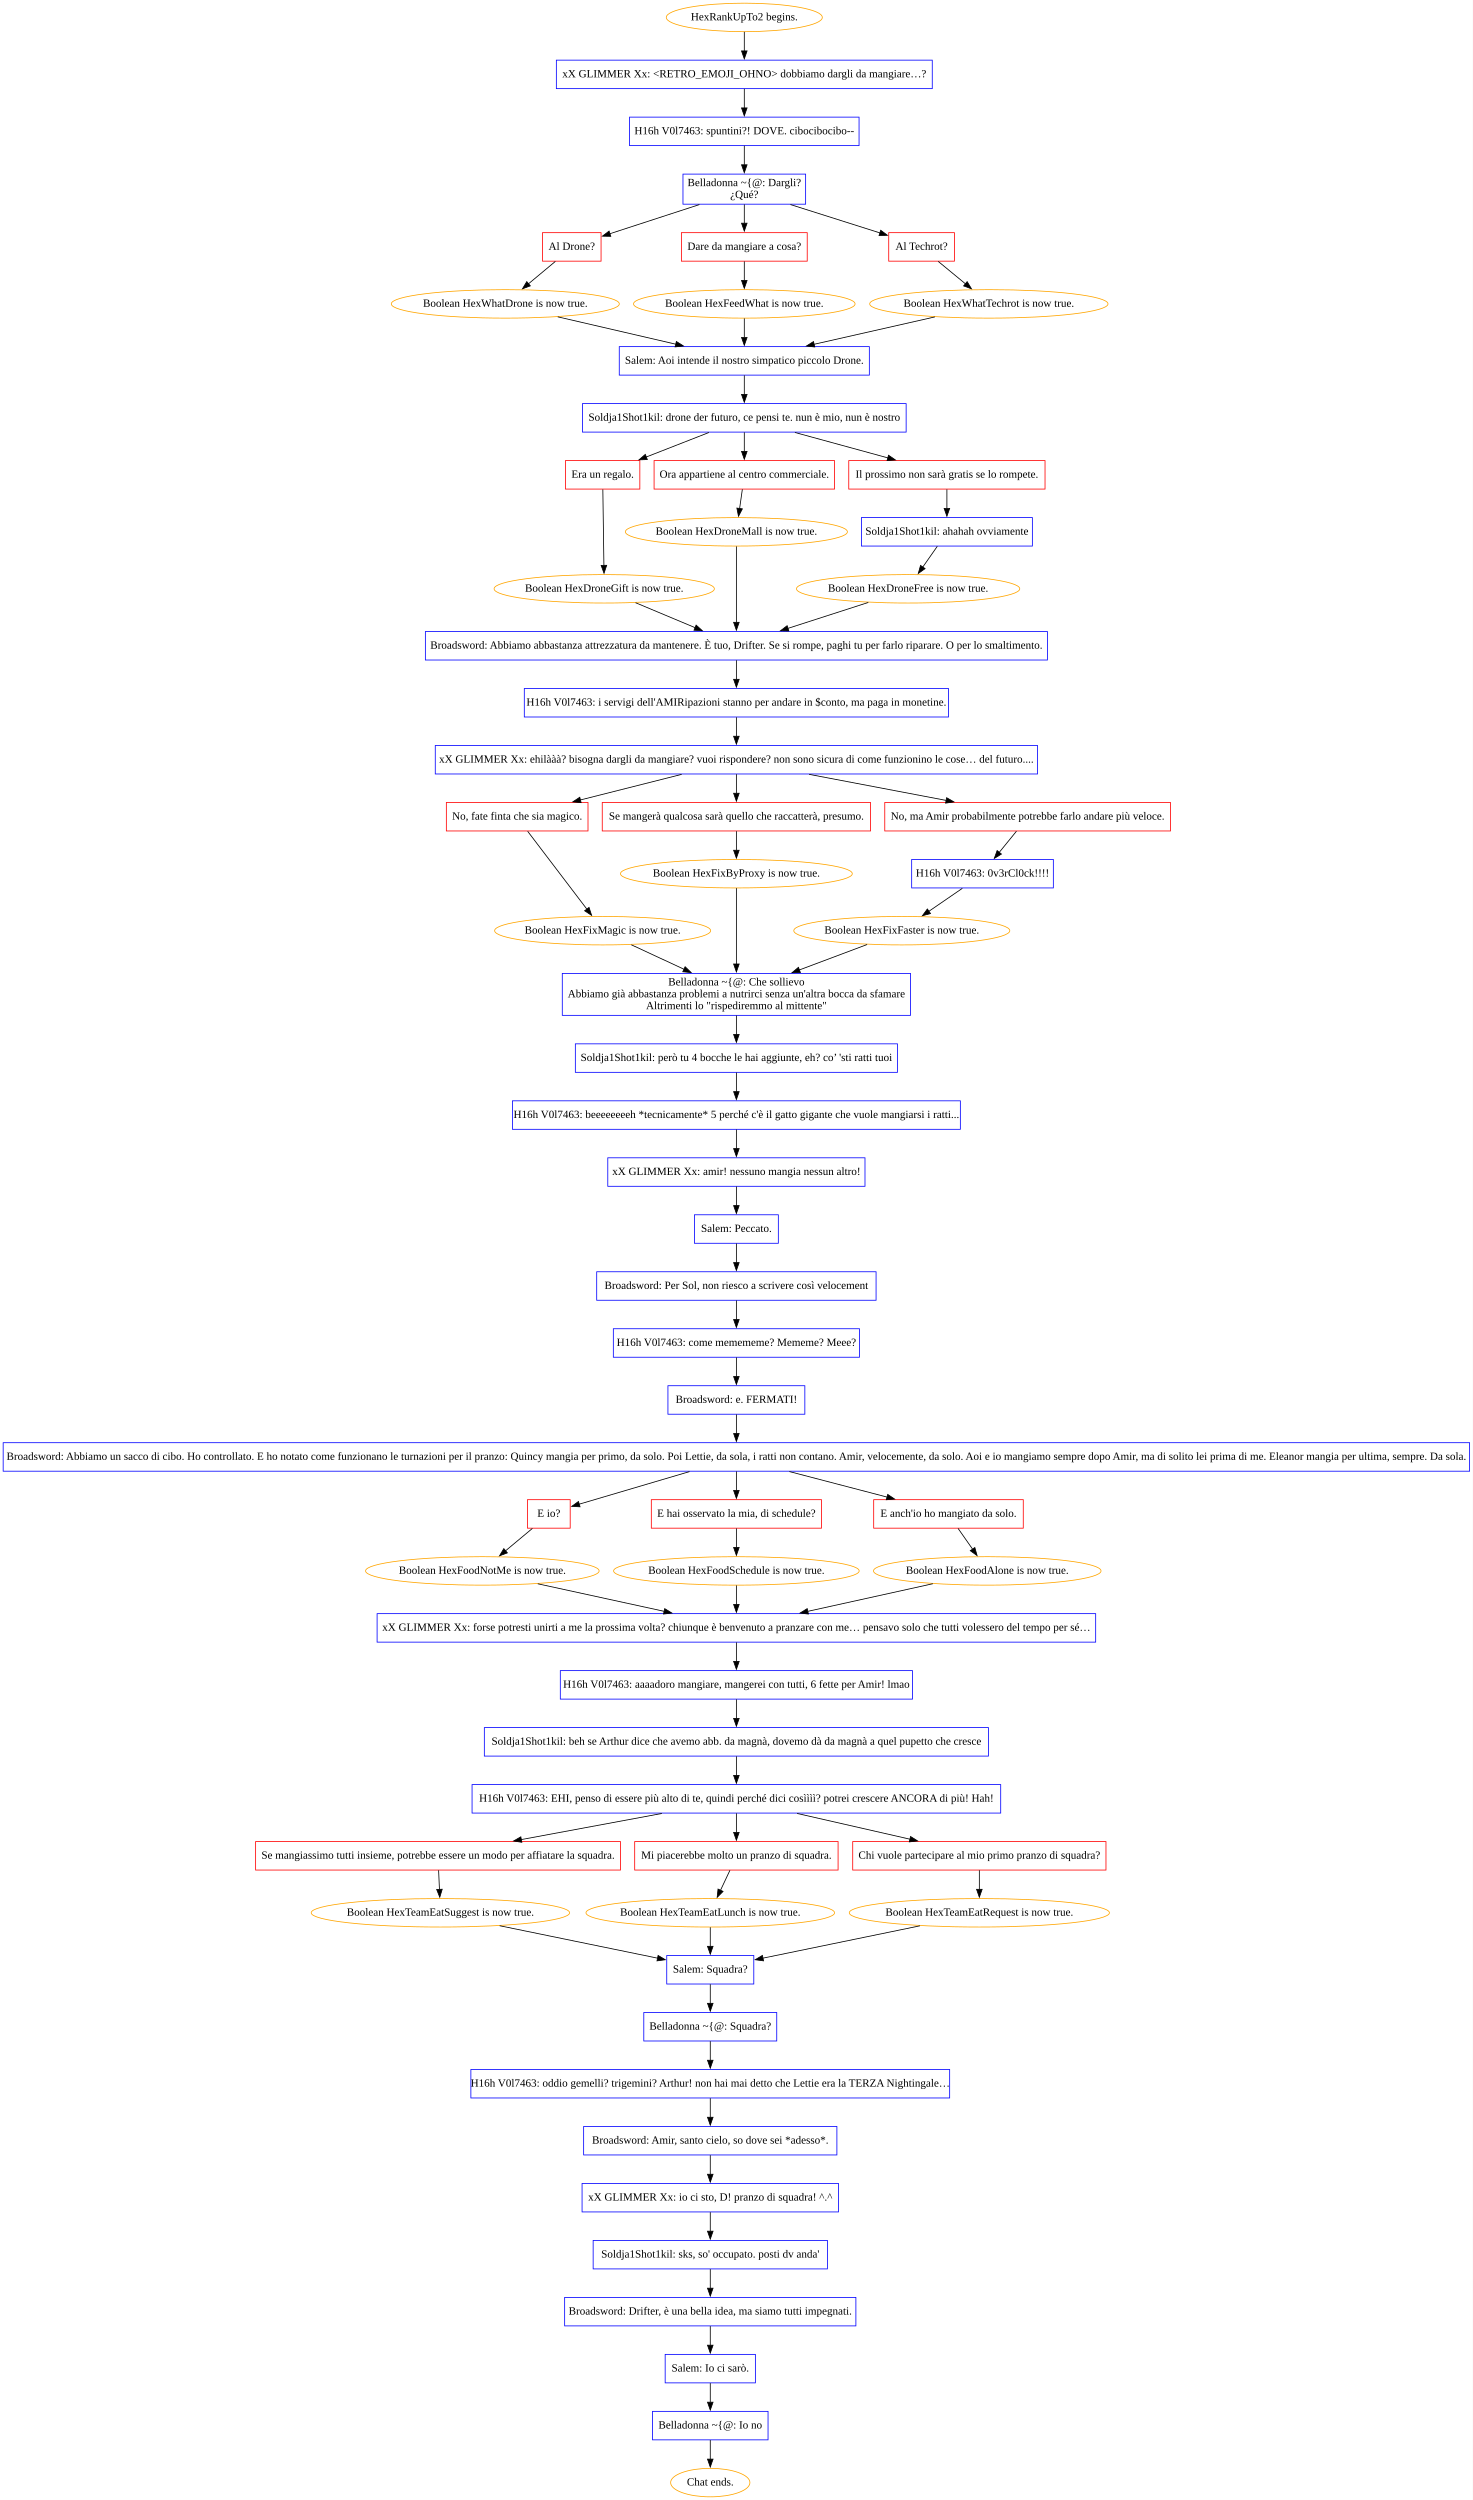
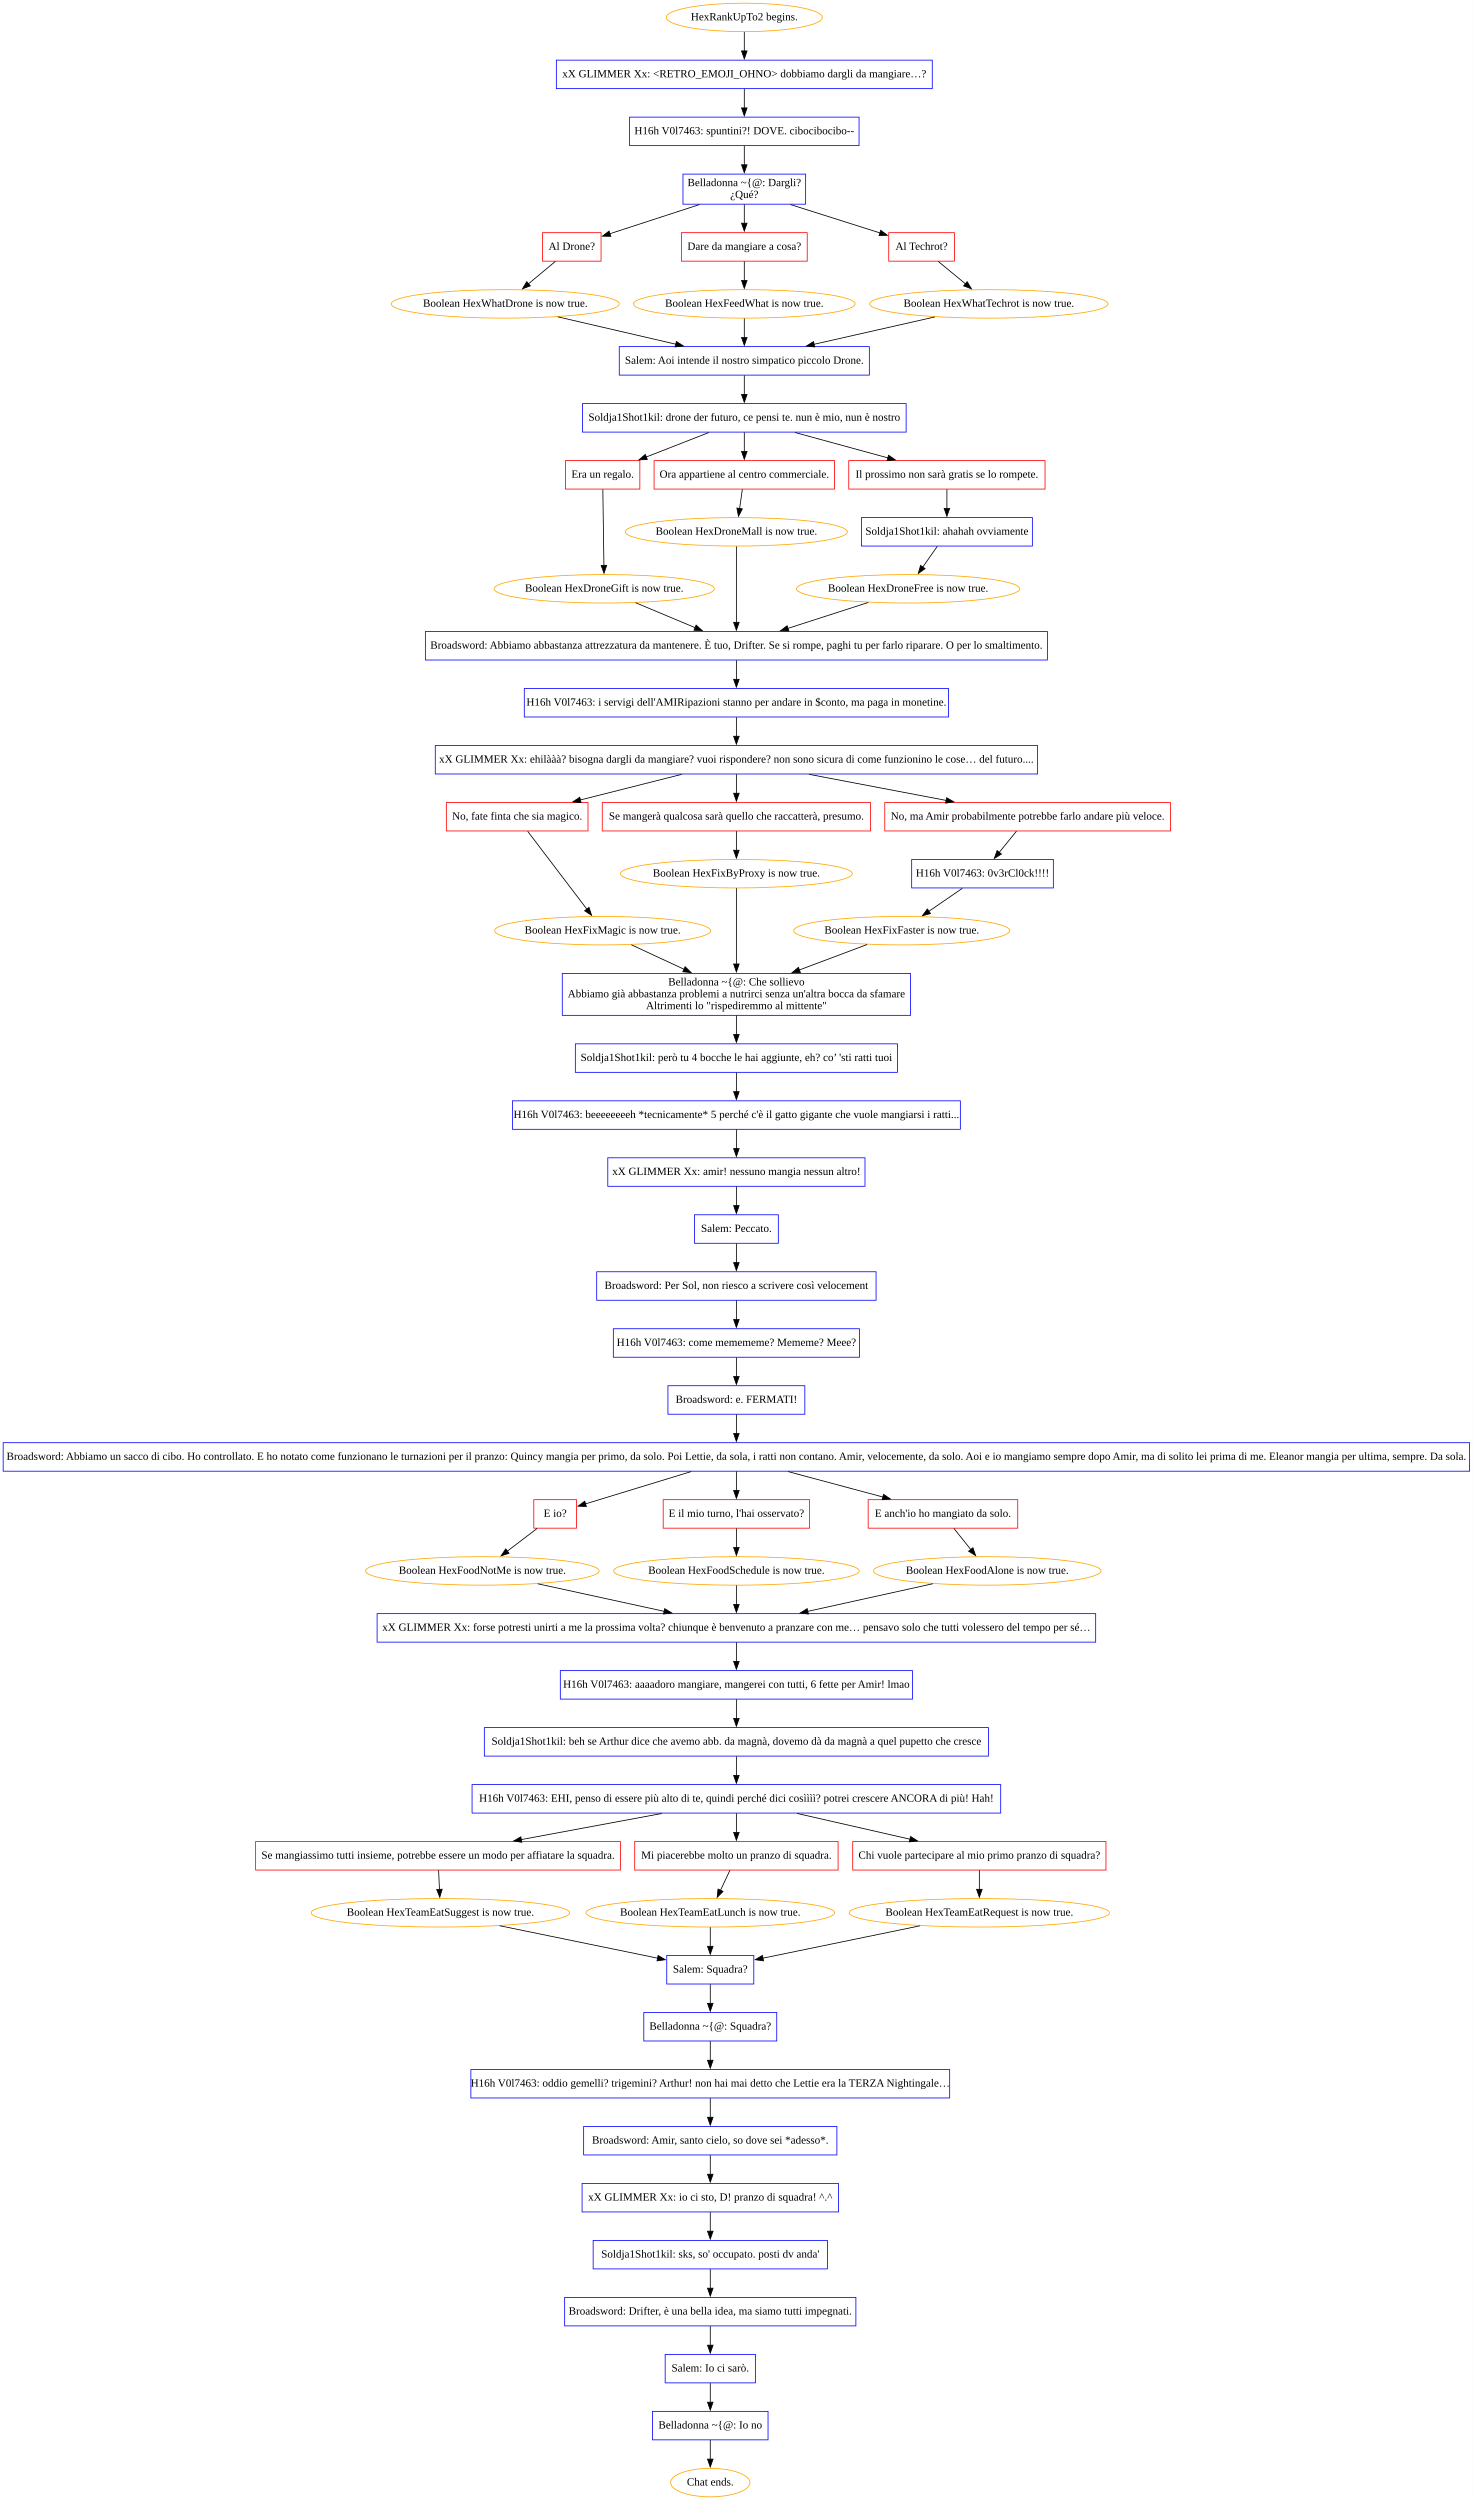
<svg xmlns="http://www.w3.org/2000/svg" width="1861pt" height="3159pt" viewBox="0.00 0.00 1861.00 3159.00">
  <g id="graph0" class="graph" transform="scale(1 1) rotate(0) translate(4 3155)">
    <polygon fill="white" stroke="none" points="-4,4 -4,-3155 1857,-3155 1857,4 -4,4" />
    <g id="node1" class="node">
      <ellipse fill="none" stroke="orange" cx="936.5" cy="-3133" rx="98.58" ry="18" />
      <text text-anchor="middle" x="936.5" y="-3129.3" font-family="Times New Roman,serif" font-size="14.00">HexRankUpTo2 begins.</text>
    </g>
    <g id="node2" class="node">
      <polygon fill="none" stroke="blue" points="1174,-3079 699,-3079 699,-3043 1174,-3043 1174,-3079" />
      <text text-anchor="middle" x="936.5" y="-3057.3" font-family="Times New Roman,serif" font-size="14.00">xX GLIMMER Xx: &lt;RETRO_EMOJI_OHNO&gt; dobbiamo dargli da mangiare…?</text>
    </g>
    <g id="edge1" class="edge">
      <path fill="none" stroke="black" d="M936.5,-3114.7C936.5,-3107.41 936.5,-3098.73 936.5,-3090.54" />
      <polygon fill="black" stroke="black" points="940,-3090.62 936.5,-3080.62 933,-3090.62 940,-3090.62" />
    </g>
    <g id="node3" class="node">
      <polygon fill="none" stroke="blue" points="1081.5,-3007 791.5,-3007 791.5,-2971 1081.5,-2971 1081.5,-3007" />
      <text text-anchor="middle" x="936.5" y="-2985.3" font-family="Times New Roman,serif" font-size="14.00">H16h V0l7463: spuntini?! DOVE. cibocibocibo--</text>
    </g>
    <g id="edge2" class="edge">
      <path fill="none" stroke="black" d="M936.5,-3042.7C936.5,-3035.41 936.5,-3026.73 936.5,-3018.54" />
      <polygon fill="black" stroke="black" points="940,-3018.62 936.5,-3008.62 933,-3018.62 940,-3018.62" />
    </g>
    <g id="node4" class="node">
      <polygon fill="none" stroke="blue" points="1014,-2935 859,-2935 859,-2897 1014,-2897 1014,-2935" />
      <text text-anchor="middle" x="936.5" y="-2919.8" font-family="Times New Roman,serif" font-size="14.00">Belladonna ~{@: Dargli?</text>
      <text text-anchor="middle" x="936.5" y="-2904.8" font-family="Times New Roman,serif" font-size="14.00">¿Qué?</text>
    </g>
    <g id="edge3" class="edge">
      <path fill="none" stroke="black" d="M936.5,-2970.81C936.5,-2963.59 936.5,-2954.97 936.5,-2946.77" />
      <polygon fill="black" stroke="black" points="940,-2946.78 936.5,-2936.78 933,-2946.78 940,-2946.78" />
    </g>
    <g id="node5" class="node">
      <polygon fill="none" stroke="red" points="755.5,-2861 681.5,-2861 681.5,-2825 755.5,-2825 755.5,-2861" />
      <text text-anchor="middle" x="718.5" y="-2839.3" font-family="Times New Roman,serif" font-size="14.00">Al Drone?</text>
    </g>
    <g id="edge4" class="edge">
      <path fill="none" stroke="black" d="M879.79,-2896.53C844.66,-2885.09 800.02,-2870.55 766.61,-2859.67" />
      <polygon fill="black" stroke="black" points="767.78,-2856.37 757.18,-2856.6 765.61,-2863.02 767.78,-2856.37" />
    </g>
    <g id="node6" class="node">
      <polygon fill="none" stroke="red" points="1016,-2861 857,-2861 857,-2825 1016,-2825 1016,-2861" />
      <text text-anchor="middle" x="936.5" y="-2839.3" font-family="Times New Roman,serif" font-size="14.00">Dare da mangiare a cosa?</text>
    </g>
    <g id="edge5" class="edge">
      <path fill="none" stroke="black" d="M936.5,-2896.72C936.5,-2889.43 936.5,-2880.86 936.5,-2872.78" />
      <polygon fill="black" stroke="black" points="940,-2873 936.5,-2863 933,-2873 940,-2873" />
    </g>
    <g id="node7" class="node">
      <polygon fill="none" stroke="red" points="1202,-2861 1119,-2861 1119,-2825 1202,-2825 1202,-2861" />
      <text text-anchor="middle" x="1160.5" y="-2839.3" font-family="Times New Roman,serif" font-size="14.00">Al Techrot?</text>
    </g>
    <g id="edge6" class="edge">
      <path fill="none" stroke="black" d="M994.77,-2896.53C1029.86,-2885.41 1074.17,-2871.36 1108.15,-2860.59" />
      <polygon fill="black" stroke="black" points="1108.87,-2864.04 1117.35,-2857.68 1106.76,-2857.36 1108.87,-2864.04" />
    </g>
    <g id="node8" class="node">
      <ellipse fill="none" stroke="orange" cx="634.5" cy="-2771" rx="144.07" ry="18" />
      <text text-anchor="middle" x="634.5" y="-2767.3" font-family="Times New Roman,serif" font-size="14.00">Boolean HexWhatDrone is now true.</text>
    </g>
    <g id="edge7" class="edge">
      <path fill="none" stroke="black" d="M697.74,-2824.7C687.46,-2816.14 674.89,-2805.66 663.67,-2796.3" />
      <polygon fill="black" stroke="black" points="666.11,-2793.79 656.19,-2790.07 661.63,-2799.16 666.11,-2793.79" />
    </g>
    <g id="node9" class="node">
      <ellipse fill="none" stroke="orange" cx="936.5" cy="-2771" rx="139.98" ry="18" />
      <text text-anchor="middle" x="936.5" y="-2767.3" font-family="Times New Roman,serif" font-size="14.00">Boolean HexFeedWhat is now true.</text>
    </g>
    <g id="edge8" class="edge">
      <path fill="none" stroke="black" d="M936.5,-2824.7C936.5,-2817.41 936.5,-2808.73 936.5,-2800.54" />
      <polygon fill="black" stroke="black" points="940,-2800.62 936.5,-2790.62 933,-2800.62 940,-2800.62" />
    </g>
    <g id="node10" class="node">
      <ellipse fill="none" stroke="orange" cx="1245.5" cy="-2771" rx="150.57" ry="18" />
      <text text-anchor="middle" x="1245.5" y="-2767.3" font-family="Times New Roman,serif" font-size="14.00">Boolean HexWhatTechrot is now true.</text>
    </g>
    <g id="edge9" class="edge">
      <path fill="none" stroke="black" d="M1181.51,-2824.7C1191.91,-2816.14 1204.63,-2805.66 1215.99,-2796.3" />
      <polygon fill="black" stroke="black" points="1218.07,-2799.13 1223.56,-2790.07 1213.62,-2793.72 1218.07,-2799.13" />
    </g>
    <g id="node11" class="node">
      <polygon fill="none" stroke="blue" points="1094.5,-2717 778.5,-2717 778.5,-2681 1094.5,-2681 1094.5,-2717" />
      <text text-anchor="middle" x="936.5" y="-2695.3" font-family="Times New Roman,serif" font-size="14.00">Salem: Aoi intende il nostro simpatico piccolo Drone.</text>
    </g>
    <g id="edge10" class="edge">
      <path fill="none" stroke="black" d="M700.78,-2754.64C744.58,-2744.49 802.44,-2731.07 849.88,-2720.08" />
      <polygon fill="black" stroke="black" points="850.65,-2723.49 859.6,-2717.82 849.07,-2716.67 850.65,-2723.49" />
    </g>
    <g id="edge11" class="edge">
      <path fill="none" stroke="black" d="M936.5,-2752.7C936.5,-2745.41 936.5,-2736.73 936.5,-2728.54" />
      <polygon fill="black" stroke="black" points="940,-2728.62 936.5,-2718.62 933,-2728.62 940,-2728.62" />
    </g>
    <g id="edge12" class="edge">
      <path fill="none" stroke="black" d="M1177.31,-2754.55C1132.37,-2744.37 1073.11,-2730.95 1024.61,-2719.96" />
      <polygon fill="black" stroke="black" points="1025.49,-2716.57 1014.96,-2717.77 1023.94,-2723.4 1025.49,-2716.57" />
    </g>
    <g id="node12" class="node">
      <polygon fill="none" stroke="blue" points="1141,-2645 732,-2645 732,-2609 1141,-2609 1141,-2645" />
      <text text-anchor="middle" x="936.5" y="-2623.3" font-family="Times New Roman,serif" font-size="14.00">Soldja1Shot1kil: drone der futuro, ce pensi te. nun è mio, nun è nostro</text>
    </g>
    <g id="edge13" class="edge">
      <path fill="none" stroke="black" d="M936.5,-2680.7C936.5,-2673.41 936.5,-2664.73 936.5,-2656.54" />
      <polygon fill="black" stroke="black" points="940,-2656.62 936.5,-2646.62 933,-2656.62 940,-2656.62" />
    </g>
    <g id="node13" class="node">
      <polygon fill="none" stroke="red" points="804.5,-2573 710.5,-2573 710.5,-2537 804.5,-2537 804.5,-2573" />
      <text text-anchor="middle" x="757.5" y="-2551.3" font-family="Times New Roman,serif" font-size="14.00">Era un regalo.</text>
    </g>
    <g id="edge14" class="edge">
      <path fill="none" stroke="black" d="M891.79,-2608.52C867.78,-2599.13 837.98,-2587.47 812.55,-2577.53" />
      <polygon fill="black" stroke="black" points="813.95,-2574.32 803.36,-2573.93 811.4,-2580.83 813.95,-2574.32" />
    </g>
    <g id="node14" class="node">
      <polygon fill="none" stroke="red" points="1050.5,-2573 822.5,-2573 822.5,-2537 1050.5,-2537 1050.5,-2573" />
      <text text-anchor="middle" x="936.5" y="-2551.3" font-family="Times New Roman,serif" font-size="14.00">Ora appartiene al centro commerciale.</text>
    </g>
    <g id="edge15" class="edge">
      <path fill="none" stroke="black" d="M936.5,-2608.7C936.5,-2601.41 936.5,-2592.73 936.5,-2584.54" />
      <polygon fill="black" stroke="black" points="940,-2584.62 936.5,-2574.62 933,-2584.62 940,-2584.62" />
    </g>
    <g id="node15" class="node">
      <polygon fill="none" stroke="red" points="1316.5,-2573 1068.5,-2573 1068.5,-2537 1316.5,-2537 1316.5,-2573" />
      <text text-anchor="middle" x="1192.5" y="-2551.3" font-family="Times New Roman,serif" font-size="14.00">Il prossimo non sarà gratis se lo rompete.</text>
    </g>
    <g id="edge16" class="edge">
      <path fill="none" stroke="black" d="M1000.44,-2608.52C1036.16,-2598.75 1080.85,-2586.53 1118.13,-2576.34" />
      <polygon fill="black" stroke="black" points="1118.75,-2579.79 1127.47,-2573.78 1116.9,-2573.04 1118.75,-2579.79" />
    </g>
    <g id="node16" class="node">
      <ellipse fill="none" stroke="orange" cx="759.5" cy="-2411" rx="139.18" ry="18" />
      <text text-anchor="middle" x="759.5" y="-2407.3" font-family="Times New Roman,serif" font-size="14.00">Boolean HexDroneGift is now true.</text>
    </g>
    <g id="edge17" class="edge">
      <path fill="none" stroke="black" d="M757.75,-2536.59C758.08,-2512.61 758.7,-2469.14 759.1,-2440.42" />
      <polygon fill="black" stroke="black" points="762.6,-2440.67 759.24,-2430.62 755.6,-2440.57 762.6,-2440.67" />
    </g>
    <g id="node17" class="node">
      <ellipse fill="none" stroke="orange" cx="926.5" cy="-2483" rx="140.28" ry="18" />
      <text text-anchor="middle" x="926.5" y="-2479.3" font-family="Times New Roman,serif" font-size="14.00">Boolean HexDroneMall is now true.</text>
    </g>
    <g id="edge18" class="edge">
      <path fill="none" stroke="black" d="M934.03,-2536.7C932.97,-2529.32 931.72,-2520.52 930.54,-2512.25" />
      <polygon fill="black" stroke="black" points="934.04,-2512.01 929.16,-2502.6 927.11,-2513 934.04,-2512.01" />
    </g>
    <g id="node18" class="node">
      <polygon fill="none" stroke="blue" points="1300.5,-2501 1084.5,-2501 1084.5,-2465 1300.5,-2465 1300.5,-2501" />
      <text text-anchor="middle" x="1192.5" y="-2479.3" font-family="Times New Roman,serif" font-size="14.00">Soldja1Shot1kil: ahahah ovviamente</text>
    </g>
    <g id="edge19" class="edge">
      <path fill="none" stroke="black" d="M1192.5,-2536.7C1192.5,-2529.41 1192.5,-2520.73 1192.5,-2512.54" />
      <polygon fill="black" stroke="black" points="1196,-2512.62 1192.5,-2502.62 1189,-2512.62 1196,-2512.62" />
    </g>
    <g id="node19" class="node">
      <polygon fill="none" stroke="blue" points="1319.5,-2357 533.5,-2357 533.5,-2321 1319.5,-2321 1319.5,-2357" />
      <text text-anchor="middle" x="926.5" y="-2335.3" font-family="Times New Roman,serif" font-size="14.00">Broadsword: Abbiamo abbastanza attrezzatura da mantenere. È tuo, Drifter. Se si rompe, paghi tu per farlo riparare. O per lo smaltimento.</text>
    </g>
    <g id="edge20" class="edge">
      <path fill="none" stroke="black" d="M799.08,-2393.41C821.59,-2383.97 850.07,-2372.04 874.39,-2361.84" />
      <polygon fill="black" stroke="black" points="875.61,-2365.13 883.48,-2358.03 872.91,-2358.67 875.61,-2365.13" />
    </g>
    <g id="edge21" class="edge">
      <path fill="none" stroke="black" d="M926.5,-2464.59C926.5,-2440.61 926.5,-2397.14 926.5,-2368.42" />
      <polygon fill="black" stroke="black" points="930,-2368.62 926.5,-2358.62 923,-2368.62 930,-2368.62" />
    </g>
    <g id="node20" class="node">
      <ellipse fill="none" stroke="orange" cx="1143.5" cy="-2411" rx="141.07" ry="18" />
      <text text-anchor="middle" x="1143.5" y="-2407.3" font-family="Times New Roman,serif" font-size="14.00">Boolean HexDroneFree is now true.</text>
    </g>
    <g id="edge22" class="edge">
      <path fill="none" stroke="black" d="M1180.39,-2464.7C1174.81,-2456.73 1168.07,-2447.1 1161.88,-2438.26" />
      <polygon fill="black" stroke="black" points="1164.94,-2436.53 1156.34,-2430.34 1159.21,-2440.54 1164.94,-2436.53" />
    </g>
    <g id="node21" class="node">
      <polygon fill="none" stroke="blue" points="1194.5,-2285 658.5,-2285 658.5,-2249 1194.5,-2249 1194.5,-2285" />
      <text text-anchor="middle" x="926.5" y="-2263.3" font-family="Times New Roman,serif" font-size="14.00">H16h V0l7463: i servigi dell'AMIRipazioni stanno per andare in $conto, ma paga in monetine.</text>
    </g>
    <g id="edge23" class="edge">
      <path fill="none" stroke="black" d="M926.5,-2320.7C926.5,-2313.41 926.5,-2304.73 926.5,-2296.54" />
      <polygon fill="black" stroke="black" points="930,-2296.62 926.5,-2286.62 923,-2296.62 930,-2296.62" />
    </g>
    <g id="edge24" class="edge">
      <path fill="none" stroke="black" d="M1093.17,-2393.76C1062.91,-2384 1024.08,-2371.48 991.52,-2360.97" />
      <polygon fill="black" stroke="black" points="992.77,-2357.7 982.17,-2357.96 990.62,-2364.36 992.77,-2357.7" />
    </g>
    <g id="node22" class="node">
      <polygon fill="none" stroke="blue" points="1307,-2213 546,-2213 546,-2177 1307,-2177 1307,-2213" />
      <text text-anchor="middle" x="926.5" y="-2191.3" font-family="Times New Roman,serif" font-size="14.00">xX GLIMMER Xx: ehilààà? bisogna dargli da mangiare? vuoi rispondere? non sono sicura di come funzionino le cose… del futuro....</text>
    </g>
    <g id="edge25" class="edge">
      <path fill="none" stroke="black" d="M926.5,-2248.7C926.5,-2241.41 926.5,-2232.73 926.5,-2224.54" />
      <polygon fill="black" stroke="black" points="930,-2224.62 926.5,-2214.62 923,-2224.62 930,-2224.62" />
    </g>
    <g id="node23" class="node">
      <polygon fill="none" stroke="red" points="739,-2141 560,-2141 560,-2105 739,-2105 739,-2141" />
      <text text-anchor="middle" x="649.5" y="-2119.3" font-family="Times New Roman,serif" font-size="14.00">No, fate finta che sia magico.</text>
    </g>
    <g id="edge26" class="edge">
      <path fill="none" stroke="black" d="M857.32,-2176.52C818.42,-2166.69 769.69,-2154.37 729.2,-2144.14" />
      <polygon fill="black" stroke="black" points="730.3,-2140.81 719.75,-2141.75 728.59,-2147.6 730.3,-2140.81" />
    </g>
    <g id="node24" class="node">
      <polygon fill="none" stroke="red" points="1096,-2141 757,-2141 757,-2105 1096,-2105 1096,-2141" />
      <text text-anchor="middle" x="926.5" y="-2119.3" font-family="Times New Roman,serif" font-size="14.00">Se mangerà qualcosa sarà quello che raccatterà, presumo.</text>
    </g>
    <g id="edge27" class="edge">
      <path fill="none" stroke="black" d="M926.5,-2176.7C926.5,-2169.41 926.5,-2160.73 926.5,-2152.54" />
      <polygon fill="black" stroke="black" points="930,-2152.62 926.5,-2142.62 923,-2152.62 930,-2152.62" />
    </g>
    <g id="node25" class="node">
      <polygon fill="none" stroke="red" points="1475,-2141 1114,-2141 1114,-2105 1475,-2105 1475,-2141" />
      <text text-anchor="middle" x="1294.5" y="-2119.3" font-family="Times New Roman,serif" font-size="14.00">No, ma Amir probabilmente potrebbe farlo andare più veloce.</text>
    </g>
    <g id="edge28" class="edge">
      <path fill="none" stroke="black" d="M1018.41,-2176.52C1071.09,-2166.5 1137.34,-2153.89 1191.74,-2143.55" />
      <polygon fill="black" stroke="black" points="1192.15,-2147.03 1201.32,-2141.73 1190.84,-2140.16 1192.15,-2147.03" />
    </g>
    <g id="node26" class="node">
      <ellipse fill="none" stroke="orange" cx="757.5" cy="-1979" rx="136.48" ry="18" />
      <text text-anchor="middle" x="757.5" y="-1975.3" font-family="Times New Roman,serif" font-size="14.00">Boolean HexFixMagic is now true.</text>
    </g>
    <g id="edge29" class="edge">
      <path fill="none" stroke="black" d="M662.74,-2104.59C681.47,-2079.97 715.82,-2034.8 737.62,-2006.14" />
      <polygon fill="black" stroke="black" points="740.3,-2008.39 743.57,-1998.32 734.73,-2004.16 740.3,-2008.39" />
    </g>
    <g id="node27" class="node">
      <ellipse fill="none" stroke="orange" cx="926.5" cy="-2051" rx="146.47" ry="18" />
      <text text-anchor="middle" x="926.5" y="-2047.3" font-family="Times New Roman,serif" font-size="14.00">Boolean HexFixByProxy is now true.</text>
    </g>
    <g id="edge30" class="edge">
      <path fill="none" stroke="black" d="M926.5,-2104.7C926.5,-2097.41 926.5,-2088.73 926.5,-2080.54" />
      <polygon fill="black" stroke="black" points="930,-2080.62 926.5,-2070.62 923,-2080.62 930,-2080.62" />
    </g>
    <g id="node28" class="node">
      <polygon fill="none" stroke="blue" points="1327,-2069 1148,-2069 1148,-2033 1327,-2033 1327,-2069" />
      <text text-anchor="middle" x="1237.5" y="-2047.3" font-family="Times New Roman,serif" font-size="14.00">H16h V0l7463: 0v3rCl0ck!!!!</text>
    </g>
    <g id="edge31" class="edge">
      <path fill="none" stroke="black" d="M1280.41,-2104.7C1273.85,-2096.64 1265.91,-2086.89 1258.66,-2077.98" />
      <polygon fill="black" stroke="black" points="1261.41,-2075.82 1252.38,-2070.28 1255.98,-2080.24 1261.41,-2075.82" />
    </g>
    <g id="node29" class="node">
      <polygon fill="none" stroke="blue" points="1146.5,-1925 706.5,-1925 706.5,-1872 1146.5,-1872 1146.5,-1925" />
      <text text-anchor="middle" x="926.5" y="-1909.8" font-family="Times New Roman,serif" font-size="14.00">Belladonna ~{@: Che sollievo</text>
      <text text-anchor="middle" x="926.5" y="-1894.8" font-family="Times New Roman,serif" font-size="14.00">Abbiamo già abbastanza problemi a nutrirci senza un'altra bocca da sfamare</text>
      <text text-anchor="middle" x="926.5" y="-1879.8" font-family="Times New Roman,serif" font-size="14.00">Altrimenti lo "rispediremmo al mittente"</text>
    </g>
    <g id="edge32" class="edge">
      <path fill="none" stroke="black" d="M793.75,-1961.16C813.18,-1952.14 837.73,-1940.73 860.41,-1930.2" />
      <polygon fill="black" stroke="black" points="861.71,-1933.45 869.31,-1926.07 858.76,-1927.1 861.71,-1933.45" />
    </g>
    <g id="edge33" class="edge">
      <path fill="none" stroke="black" d="M926.5,-2032.74C926.5,-2009.39 926.5,-1967.15 926.5,-1936.47" />
      <polygon fill="black" stroke="black" points="930,-1936.86 926.5,-1926.86 923,-1936.86 930,-1936.86" />
    </g>
    <g id="node30" class="node">
      <ellipse fill="none" stroke="orange" cx="1135.5" cy="-1979" rx="136.48" ry="18" />
      <text text-anchor="middle" x="1135.5" y="-1975.3" font-family="Times New Roman,serif" font-size="14.00">Boolean HexFixFaster is now true.</text>
    </g>
    <g id="edge34" class="edge">
      <path fill="none" stroke="black" d="M1212.02,-2032.52C1199.18,-2023.7 1183.41,-2012.88 1169.54,-2003.36" />
      <polygon fill="black" stroke="black" points="1171.77,-2000.65 1161.55,-1997.88 1167.81,-2006.42 1171.77,-2000.65" />
    </g>
    <g id="node31" class="node">
      <polygon fill="none" stroke="blue" points="1130,-1836 723,-1836 723,-1800 1130,-1800 1130,-1836" />
      <text text-anchor="middle" x="926.5" y="-1814.3" font-family="Times New Roman,serif" font-size="14.00">Soldja1Shot1kil: però tu 4 bocche le hai aggiunte, eh? co’ 'sti ratti tuoi</text>
    </g>
    <g id="edge35" class="edge">
      <path fill="none" stroke="black" d="M926.5,-1871.8C926.5,-1864.08 926.5,-1855.56 926.5,-1847.66" />
      <polygon fill="black" stroke="black" points="930,-1847.84 926.5,-1837.84 923,-1847.84 930,-1847.84" />
    </g>
    <g id="edge36" class="edge">
      <path fill="none" stroke="black" d="M1091.69,-1961.54C1066.85,-1952.21 1035.01,-1940.26 1005.92,-1929.33" />
      <polygon fill="black" stroke="black" points="1007.36,-1926.13 996.77,-1925.89 1004.9,-1932.68 1007.36,-1926.13" />
    </g>
    <g id="node32" class="node">
      <polygon fill="none" stroke="blue" points="1209.5,-1764 643.5,-1764 643.5,-1728 1209.5,-1728 1209.5,-1764" />
      <text text-anchor="middle" x="926.5" y="-1742.3" font-family="Times New Roman,serif" font-size="14.00">H16h V0l7463: beeeeeeeeh *tecnicamente* 5 perché c'è il gatto gigante che vuole mangiarsi i ratti...</text>
    </g>
    <g id="edge37" class="edge">
      <path fill="none" stroke="black" d="M926.5,-1799.7C926.5,-1792.41 926.5,-1783.73 926.5,-1775.54" />
      <polygon fill="black" stroke="black" points="930,-1775.62 926.5,-1765.62 923,-1775.62 930,-1775.62" />
    </g>
    <g id="node33" class="node">
      <polygon fill="none" stroke="blue" points="1089,-1692 764,-1692 764,-1656 1089,-1656 1089,-1692" />
      <text text-anchor="middle" x="926.5" y="-1670.3" font-family="Times New Roman,serif" font-size="14.00">xX GLIMMER Xx: amir! nessuno mangia nessun altro!</text>
    </g>
    <g id="edge38" class="edge">
      <path fill="none" stroke="black" d="M926.5,-1727.7C926.5,-1720.41 926.5,-1711.73 926.5,-1703.54" />
      <polygon fill="black" stroke="black" points="930,-1703.62 926.5,-1693.62 923,-1703.62 930,-1703.62" />
    </g>
    <g id="node34" class="node">
      <polygon fill="none" stroke="blue" points="979.5,-1620 873.5,-1620 873.5,-1584 979.5,-1584 979.5,-1620" />
      <text text-anchor="middle" x="926.5" y="-1598.3" font-family="Times New Roman,serif" font-size="14.00">Salem: Peccato.</text>
    </g>
    <g id="edge39" class="edge">
      <path fill="none" stroke="black" d="M926.5,-1655.7C926.5,-1648.41 926.5,-1639.73 926.5,-1631.54" />
      <polygon fill="black" stroke="black" points="930,-1631.62 926.5,-1621.62 923,-1631.62 930,-1631.62" />
    </g>
    <g id="node35" class="node">
      <polygon fill="none" stroke="blue" points="1103,-1548 750,-1548 750,-1512 1103,-1512 1103,-1548" />
      <text text-anchor="middle" x="926.5" y="-1526.3" font-family="Times New Roman,serif" font-size="14.00">Broadsword: Per Sol, non riesco a scrivere così velocement</text>
    </g>
    <g id="edge40" class="edge">
      <path fill="none" stroke="black" d="M926.5,-1583.7C926.5,-1576.41 926.5,-1567.73 926.5,-1559.54" />
      <polygon fill="black" stroke="black" points="930,-1559.62 926.5,-1549.62 923,-1559.62 930,-1559.62" />
    </g>
    <g id="node36" class="node">
      <polygon fill="none" stroke="blue" points="1082,-1476 771,-1476 771,-1440 1082,-1440 1082,-1476" />
      <text text-anchor="middle" x="926.5" y="-1454.3" font-family="Times New Roman,serif" font-size="14.00">H16h V0l7463: come memememe? Mememe? Meee?</text>
    </g>
    <g id="edge41" class="edge">
      <path fill="none" stroke="black" d="M926.5,-1511.7C926.5,-1504.41 926.5,-1495.73 926.5,-1487.54" />
      <polygon fill="black" stroke="black" points="930,-1487.62 926.5,-1477.62 923,-1487.62 930,-1487.62" />
    </g>
    <g id="node37" class="node">
      <polygon fill="none" stroke="blue" points="1013,-1404 840,-1404 840,-1368 1013,-1368 1013,-1404" />
      <text text-anchor="middle" x="926.5" y="-1382.3" font-family="Times New Roman,serif" font-size="14.00">Broadsword: e. FERMATI!</text>
    </g>
    <g id="edge42" class="edge">
      <path fill="none" stroke="black" d="M926.5,-1439.7C926.5,-1432.41 926.5,-1423.73 926.5,-1415.54" />
      <polygon fill="black" stroke="black" points="930,-1415.62 926.5,-1405.62 923,-1415.62 930,-1415.62" />
    </g>
    <g id="node38" class="node">
      <polygon fill="none" stroke="blue" points="1853,-1332 0,-1332 0,-1296 1853,-1296 1853,-1332" />
      <text text-anchor="middle" x="926.5" y="-1310.3" font-family="Times New Roman,serif" font-size="14.00">Broadsword: Abbiamo un sacco di cibo. Ho controllato. E ho notato come funzionano le turnazioni per il pranzo: Quincy mangia per primo, da solo. Poi Lettie, da sola, i ratti non contano. Amir, velocemente, da solo. Aoi e io mangiamo sempre dopo Amir, ma di solito lei prima di me. Eleanor mangia per ultima, sempre. Da sola.</text>
    </g>
    <g id="edge43" class="edge">
      <path fill="none" stroke="black" d="M926.5,-1367.7C926.5,-1360.41 926.5,-1351.73 926.5,-1343.54" />
      <polygon fill="black" stroke="black" points="930,-1343.62 926.5,-1333.62 923,-1343.62 930,-1343.62" />
    </g>
    <g id="node39" class="node">
-       <polygon fill="none" stroke="red" points="716.5,-1260 662.5,-1260 662.5,-1224 716.5,-1224 716.5,-1260" />
-       <text text-anchor="middle" x="689.5" y="-1238.3" font-family="Times New Roman,serif" font-size="14.00">E io?</text>
+       <polygon fill="none" stroke="red" points="724.5,-1260 670.5,-1260 670.5,-1224 724.5,-1224 724.5,-1260" />
+       <text text-anchor="middle" x="697.5" y="-1238.3" font-family="Times New Roman,serif" font-size="14.00">E io?</text>
    </g>
    <g id="edge44" class="edge">
-       <path fill="none" stroke="black" d="M867.31,-1295.52C823.69,-1282.64 765.64,-1265.49 727.93,-1254.35" />
-       <polygon fill="black" stroke="black" points="728.95,-1251 718.36,-1251.53 726.96,-1257.71 728.95,-1251" />
+       <path fill="none" stroke="black" d="M869.3,-1295.52C827.52,-1282.75 772.03,-1265.78 735.57,-1254.64" />
+       <polygon fill="black" stroke="black" points="736.93,-1251.39 726.35,-1251.82 734.89,-1258.09 736.93,-1251.39" />
    </g>
    <g id="node40" class="node">
-       <polygon fill="none" stroke="red" points="1034,-1260 819,-1260 819,-1224 1034,-1224 1034,-1260" />
-       <text text-anchor="middle" x="926.5" y="-1238.3" font-family="Times New Roman,serif" font-size="14.00">E hai osservato la mia, di schedule?</text>
+       <polygon fill="none" stroke="red" points="1019,-1260 834,-1260 834,-1224 1019,-1224 1019,-1260" />
+       <text text-anchor="middle" x="926.5" y="-1238.3" font-family="Times New Roman,serif" font-size="14.00">E il mio turno, l'hai osservato?</text>
    </g>
    <g id="edge45" class="edge">
      <path fill="none" stroke="black" d="M926.5,-1295.7C926.5,-1288.41 926.5,-1279.73 926.5,-1271.54" />
      <polygon fill="black" stroke="black" points="930,-1271.62 926.5,-1261.62 923,-1271.62 930,-1271.62" />
    </g>
    <g id="node41" class="node">
-       <polygon fill="none" stroke="red" points="1289,-1260 1100,-1260 1100,-1224 1289,-1224 1289,-1260" />
-       <text text-anchor="middle" x="1194.5" y="-1238.3" font-family="Times New Roman,serif" font-size="14.00">E anch'io ho mangiato da solo.</text>
+       <polygon fill="none" stroke="red" points="1282,-1260 1093,-1260 1093,-1224 1282,-1224 1282,-1260" />
+       <text text-anchor="middle" x="1187.5" y="-1238.3" font-family="Times New Roman,serif" font-size="14.00">E anch'io ho mangiato da solo.</text>
    </g>
    <g id="edge46" class="edge">
-       <path fill="none" stroke="black" d="M993.44,-1295.52C1030.91,-1285.73 1077.81,-1273.48 1116.89,-1263.27" />
-       <polygon fill="black" stroke="black" points="1117.7,-1266.68 1126.49,-1260.76 1115.93,-1259.91 1117.7,-1266.68" />
+       <path fill="none" stroke="black" d="M991.69,-1295.52C1028.11,-1285.75 1073.67,-1273.53 1111.67,-1263.34" />
+       <polygon fill="black" stroke="black" points="1112.48,-1266.74 1121.23,-1260.77 1110.66,-1259.98 1112.48,-1266.74" />
    </g>
    <g id="node42" class="node">
      <ellipse fill="none" stroke="orange" cx="605.5" cy="-1170" rx="147.57" ry="18" />
      <text text-anchor="middle" x="605.5" y="-1166.3" font-family="Times New Roman,serif" font-size="14.00">Boolean HexFoodNotMe is now true.</text>
    </g>
    <g id="edge47" class="edge">
-       <path fill="none" stroke="black" d="M668.74,-1223.7C658.46,-1215.14 645.89,-1204.66 634.67,-1195.3" />
-       <polygon fill="black" stroke="black" points="637.11,-1192.79 627.19,-1189.07 632.63,-1198.16 637.11,-1192.79" />
+       <path fill="none" stroke="black" d="M674.76,-1223.7C663.39,-1215.05 649.46,-1204.45 637.08,-1195.03" />
+       <polygon fill="black" stroke="black" points="639.26,-1192.29 629.18,-1189.02 635.02,-1197.86 639.26,-1192.29" />
    </g>
    <g id="node43" class="node">
      <ellipse fill="none" stroke="orange" cx="926.5" cy="-1170" rx="155.17" ry="18" />
      <text text-anchor="middle" x="926.5" y="-1166.3" font-family="Times New Roman,serif" font-size="14.00">Boolean HexFoodSchedule is now true.</text>
    </g>
    <g id="edge48" class="edge">
      <path fill="none" stroke="black" d="M926.5,-1223.7C926.5,-1216.41 926.5,-1207.73 926.5,-1199.54" />
      <polygon fill="black" stroke="black" points="930,-1199.62 926.5,-1189.62 923,-1199.62 930,-1199.62" />
    </g>
    <g id="node44" class="node">
      <ellipse fill="none" stroke="orange" cx="1243.5" cy="-1170" rx="143.77" ry="18" />
      <text text-anchor="middle" x="1243.5" y="-1166.3" font-family="Times New Roman,serif" font-size="14.00">Boolean HexFoodAlone is now true.</text>
    </g>
    <g id="edge49" class="edge">
-       <path fill="none" stroke="black" d="M1206.61,-1223.7C1212.19,-1215.73 1218.93,-1206.1 1225.12,-1197.26" />
-       <polygon fill="black" stroke="black" points="1227.79,-1199.54 1230.66,-1189.34 1222.06,-1195.53 1227.79,-1199.54" />
+       <path fill="none" stroke="black" d="M1201.34,-1223.7C1207.79,-1215.64 1215.58,-1205.89 1222.71,-1196.98" />
+       <polygon fill="black" stroke="black" points="1225.36,-1199.28 1228.87,-1189.29 1219.89,-1194.91 1225.36,-1199.28" />
    </g>
    <g id="node45" class="node">
      <polygon fill="none" stroke="blue" points="1380.5,-1116 472.5,-1116 472.5,-1080 1380.5,-1080 1380.5,-1116" />
      <text text-anchor="middle" x="926.5" y="-1094.3" font-family="Times New Roman,serif" font-size="14.00">xX GLIMMER Xx: forse potresti unirti a me la prossima volta? chiunque è benvenuto a pranzare con me… pensavo solo che tutti volessero del tempo per sé…</text>
    </g>
    <g id="edge50" class="edge">
      <path fill="none" stroke="black" d="M675.55,-1153.72C722.47,-1143.49 784.7,-1129.92 835.45,-1118.86" />
      <polygon fill="black" stroke="black" points="835.92,-1122.33 844.95,-1116.78 834.43,-1115.5 835.92,-1122.33" />
    </g>
    <g id="edge51" class="edge">
      <path fill="none" stroke="black" d="M926.5,-1151.7C926.5,-1144.41 926.5,-1135.73 926.5,-1127.54" />
      <polygon fill="black" stroke="black" points="930,-1127.62 926.5,-1117.62 923,-1127.62 930,-1127.62" />
    </g>
    <g id="edge52" class="edge">
      <path fill="none" stroke="black" d="M1174.72,-1153.81C1128.41,-1143.59 1066.88,-1130 1016.67,-1118.91" />
      <polygon fill="black" stroke="black" points="1017.48,-1115.51 1006.96,-1116.77 1015.97,-1122.34 1017.48,-1115.51" />
    </g>
    <g id="node46" class="node">
      <polygon fill="none" stroke="blue" points="1149,-1044 704,-1044 704,-1008 1149,-1008 1149,-1044" />
      <text text-anchor="middle" x="926.5" y="-1022.3" font-family="Times New Roman,serif" font-size="14.00">H16h V0l7463: aaaadoro mangiare, mangerei con tutti, 6 fette per Amir! lmao</text>
    </g>
    <g id="edge53" class="edge">
      <path fill="none" stroke="black" d="M926.5,-1079.7C926.5,-1072.41 926.5,-1063.73 926.5,-1055.54" />
      <polygon fill="black" stroke="black" points="930,-1055.62 926.5,-1045.62 923,-1055.62 930,-1055.62" />
    </g>
    <g id="node47" class="node">
      <polygon fill="none" stroke="blue" points="1245,-972 608,-972 608,-936 1245,-936 1245,-972" />
      <text text-anchor="middle" x="926.5" y="-950.3" font-family="Times New Roman,serif" font-size="14.00">Soldja1Shot1kil: beh se Arthur dice che avemo abb. da magnà, dovemo dà da magnà a quel pupetto che cresce</text>
    </g>
    <g id="edge54" class="edge">
      <path fill="none" stroke="black" d="M926.5,-1007.7C926.5,-1000.41 926.5,-991.73 926.5,-983.54" />
      <polygon fill="black" stroke="black" points="930,-983.62 926.5,-973.62 923,-983.62 930,-983.62" />
    </g>
    <g id="node48" class="node">
      <polygon fill="none" stroke="blue" points="1260.5,-900 592.5,-900 592.5,-864 1260.5,-864 1260.5,-900" />
      <text text-anchor="middle" x="926.5" y="-878.3" font-family="Times New Roman,serif" font-size="14.00">H16h V0l7463: EHI, penso di essere più alto di te, quindi perché dici cosìììì? potrei crescere ANCORA di più! Hah!</text>
    </g>
    <g id="edge55" class="edge">
      <path fill="none" stroke="black" d="M926.5,-935.7C926.5,-928.41 926.5,-919.73 926.5,-911.54" />
      <polygon fill="black" stroke="black" points="930,-911.62 926.5,-901.62 923,-911.62 930,-911.62" />
    </g>
    <g id="node49" class="node">
      <polygon fill="none" stroke="red" points="780,-828 319,-828 319,-792 780,-792 780,-828" />
      <text text-anchor="middle" x="549.5" y="-806.3" font-family="Times New Roman,serif" font-size="14.00">Se mangiassimo tutti insieme, potrebbe essere un modo per affiatare la squadra.</text>
    </g>
    <g id="edge56" class="edge">
      <path fill="none" stroke="black" d="M832.34,-863.52C778.26,-853.48 710.22,-840.84 654.43,-830.48" />
      <polygon fill="black" stroke="black" points="655.4,-827.1 644.93,-828.72 654.12,-833.99 655.4,-827.1" />
    </g>
    <g id="node50" class="node">
      <polygon fill="none" stroke="red" points="1055,-828 798,-828 798,-792 1055,-792 1055,-828" />
      <text text-anchor="middle" x="926.5" y="-806.3" font-family="Times New Roman,serif" font-size="14.00">Mi piacerebbe molto un pranzo di squadra.</text>
    </g>
    <g id="edge57" class="edge">
      <path fill="none" stroke="black" d="M926.5,-863.7C926.5,-856.41 926.5,-847.73 926.5,-839.54" />
      <polygon fill="black" stroke="black" points="930,-839.62 926.5,-829.62 923,-839.62 930,-839.62" />
    </g>
    <g id="node51" class="node">
      <polygon fill="none" stroke="red" points="1393.5,-828 1073.5,-828 1073.5,-792 1393.5,-792 1393.5,-828" />
      <text text-anchor="middle" x="1233.5" y="-806.3" font-family="Times New Roman,serif" font-size="14.00">Chi vuole partecipare al mio primo pranzo di squadra?</text>
    </g>
    <g id="edge58" class="edge">
      <path fill="none" stroke="black" d="M1003.18,-863.52C1046.57,-853.62 1101.01,-841.21 1146.06,-830.94" />
      <polygon fill="black" stroke="black" points="1146.56,-834.41 1155.53,-828.78 1145,-827.59 1146.56,-834.41" />
    </g>
    <g id="node52" class="node">
      <ellipse fill="none" stroke="orange" cx="552.5" cy="-738" rx="163.27" ry="18" />
      <text text-anchor="middle" x="552.5" y="-734.3" font-family="Times New Roman,serif" font-size="14.00">Boolean HexTeamEatSuggest is now true.</text>
    </g>
    <g id="edge59" class="edge">
      <path fill="none" stroke="black" d="M550.24,-791.7C550.55,-784.41 550.93,-775.73 551.28,-767.54" />
      <polygon fill="black" stroke="black" points="554.77,-767.76 551.7,-757.62 547.78,-767.46 554.77,-767.76" />
    </g>
    <g id="node53" class="node">
      <ellipse fill="none" stroke="orange" cx="893.5" cy="-738" rx="157.07" ry="18" />
      <text text-anchor="middle" x="893.5" y="-734.3" font-family="Times New Roman,serif" font-size="14.00">Boolean HexTeamEatLunch is now true.</text>
    </g>
    <g id="edge60" class="edge">
      <path fill="none" stroke="black" d="M918.34,-791.7C914.75,-784.07 910.43,-774.92 906.42,-766.4" />
      <polygon fill="black" stroke="black" points="909.64,-765.03 902.21,-757.47 903.31,-768.01 909.64,-765.03" />
    </g>
    <g id="node54" class="node">
      <ellipse fill="none" stroke="orange" cx="1233.5" cy="-738" rx="164.37" ry="18" />
      <text text-anchor="middle" x="1233.5" y="-734.3" font-family="Times New Roman,serif" font-size="14.00">Boolean HexTeamEatRequest is now true.</text>
    </g>
    <g id="edge61" class="edge">
      <path fill="none" stroke="black" d="M1233.5,-791.7C1233.5,-784.41 1233.5,-775.73 1233.5,-767.54" />
      <polygon fill="black" stroke="black" points="1237,-767.62 1233.5,-757.62 1230,-767.62 1237,-767.62" />
    </g>
    <g id="node55" class="node">
      <polygon fill="none" stroke="blue" points="948.5,-684 838.5,-684 838.5,-648 948.5,-648 948.5,-684" />
      <text text-anchor="middle" x="893.5" y="-662.3" font-family="Times New Roman,serif" font-size="14.00">Salem: Squadra?</text>
    </g>
    <g id="edge62" class="edge">
      <path fill="none" stroke="black" d="M627.33,-721.64C686.98,-709.39 769.71,-692.41 827.04,-680.64" />
      <polygon fill="black" stroke="black" points="827.58,-684.11 836.67,-678.67 826.17,-677.25 827.58,-684.11" />
    </g>
    <g id="edge63" class="edge">
      <path fill="none" stroke="black" d="M893.5,-719.7C893.5,-712.41 893.5,-703.73 893.5,-695.54" />
      <polygon fill="black" stroke="black" points="897,-695.62 893.5,-685.62 890,-695.62 897,-695.62" />
    </g>
    <g id="edge64" class="edge">
      <path fill="none" stroke="black" d="M1158.46,-721.55C1099.06,-709.32 1016.89,-692.4 959.86,-680.66" />
      <polygon fill="black" stroke="black" points="960.79,-677.28 950.29,-678.69 959.38,-684.14 960.79,-677.28" />
    </g>
    <g id="node56" class="node">
      <polygon fill="none" stroke="blue" points="977.5,-612 809.5,-612 809.5,-576 977.5,-576 977.5,-612" />
      <text text-anchor="middle" x="893.5" y="-590.3" font-family="Times New Roman,serif" font-size="14.00">Belladonna ~{@: Squadra?</text>
    </g>
    <g id="edge65" class="edge">
      <path fill="none" stroke="black" d="M893.5,-647.7C893.5,-640.41 893.5,-631.73 893.5,-623.54" />
      <polygon fill="black" stroke="black" points="897,-623.62 893.5,-613.62 890,-623.62 897,-623.62" />
    </g>
    <g id="node57" class="node">
      <polygon fill="none" stroke="blue" points="1196,-540 591,-540 591,-504 1196,-504 1196,-540" />
      <text text-anchor="middle" x="893.5" y="-518.3" font-family="Times New Roman,serif" font-size="14.00">H16h V0l7463: oddio gemelli? trigemini? Arthur! non hai mai detto che Lettie era la TERZA Nightingale…</text>
    </g>
    <g id="edge66" class="edge">
      <path fill="none" stroke="black" d="M893.5,-575.7C893.5,-568.41 893.5,-559.73 893.5,-551.54" />
      <polygon fill="black" stroke="black" points="897,-551.62 893.5,-541.62 890,-551.62 897,-551.62" />
    </g>
    <g id="node58" class="node">
      <polygon fill="none" stroke="blue" points="1053.5,-468 733.5,-468 733.5,-432 1053.5,-432 1053.5,-468" />
      <text text-anchor="middle" x="893.5" y="-446.3" font-family="Times New Roman,serif" font-size="14.00">Broadsword: Amir, santo cielo, so dove sei *adesso*.</text>
    </g>
    <g id="edge67" class="edge">
      <path fill="none" stroke="black" d="M893.5,-503.7C893.5,-496.41 893.5,-487.73 893.5,-479.54" />
      <polygon fill="black" stroke="black" points="897,-479.62 893.5,-469.62 890,-479.62 897,-479.62" />
    </g>
    <g id="node59" class="node">
      <polygon fill="none" stroke="blue" points="1055.5,-396 731.5,-396 731.5,-360 1055.5,-360 1055.5,-396" />
      <text text-anchor="middle" x="893.5" y="-374.3" font-family="Times New Roman,serif" font-size="14.00">xX GLIMMER Xx: io ci sto, D! pranzo di squadra! ^.^</text>
    </g>
    <g id="edge68" class="edge">
      <path fill="none" stroke="black" d="M893.5,-431.7C893.5,-424.41 893.5,-415.73 893.5,-407.54" />
      <polygon fill="black" stroke="black" points="897,-407.62 893.5,-397.62 890,-407.62 897,-407.62" />
    </g>
    <g id="node60" class="node">
      <polygon fill="none" stroke="blue" points="1041.5,-324 745.5,-324 745.5,-288 1041.5,-288 1041.5,-324" />
      <text text-anchor="middle" x="893.5" y="-302.3" font-family="Times New Roman,serif" font-size="14.00">Soldja1Shot1kil: sks, so' occupato. posti dv anda'</text>
    </g>
    <g id="edge69" class="edge">
      <path fill="none" stroke="black" d="M893.5,-359.7C893.5,-352.41 893.5,-343.73 893.5,-335.54" />
      <polygon fill="black" stroke="black" points="897,-335.62 893.5,-325.62 890,-335.62 897,-335.62" />
    </g>
    <g id="node61" class="node">
      <polygon fill="none" stroke="blue" points="1077.5,-252 709.5,-252 709.5,-216 1077.5,-216 1077.5,-252" />
      <text text-anchor="middle" x="893.5" y="-230.3" font-family="Times New Roman,serif" font-size="14.00">Broadsword: Drifter, è una bella idea, ma siamo tutti impegnati.</text>
    </g>
    <g id="edge70" class="edge">
      <path fill="none" stroke="black" d="M893.5,-287.7C893.5,-280.41 893.5,-271.73 893.5,-263.54" />
      <polygon fill="black" stroke="black" points="897,-263.62 893.5,-253.62 890,-263.62 897,-263.62" />
    </g>
    <g id="node62" class="node">
      <polygon fill="none" stroke="blue" points="950.5,-180 836.5,-180 836.5,-144 950.5,-144 950.5,-180" />
      <text text-anchor="middle" x="893.5" y="-158.3" font-family="Times New Roman,serif" font-size="14.00">Salem: Io ci sarò.</text>
    </g>
    <g id="edge71" class="edge">
      <path fill="none" stroke="black" d="M893.5,-215.7C893.5,-208.41 893.5,-199.73 893.5,-191.54" />
      <polygon fill="black" stroke="black" points="897,-191.62 893.5,-181.62 890,-191.62 897,-191.62" />
    </g>
    <g id="node63" class="node">
      <polygon fill="none" stroke="blue" points="966.5,-108 820.5,-108 820.5,-72 966.5,-72 966.5,-108" />
      <text text-anchor="middle" x="893.5" y="-86.3" font-family="Times New Roman,serif" font-size="14.00">Belladonna ~{@: Io no</text>
    </g>
    <g id="edge72" class="edge">
      <path fill="none" stroke="black" d="M893.5,-143.7C893.5,-136.41 893.5,-127.73 893.5,-119.54" />
      <polygon fill="black" stroke="black" points="897,-119.62 893.5,-109.62 890,-119.62 897,-119.62" />
    </g>
    <g id="node64" class="node">
      <ellipse fill="none" stroke="orange" cx="893.5" cy="-18" rx="50.09" ry="18" />
      <text text-anchor="middle" x="893.5" y="-14.3" font-family="Times New Roman,serif" font-size="14.00">Chat ends.</text>
    </g>
    <g id="edge73" class="edge">
      <path fill="none" stroke="black" d="M893.5,-71.7C893.5,-64.41 893.5,-55.73 893.5,-47.54" />
      <polygon fill="black" stroke="black" points="897,-47.62 893.5,-37.62 890,-47.62 897,-47.62" />
    </g>
  </g>
</svg>
